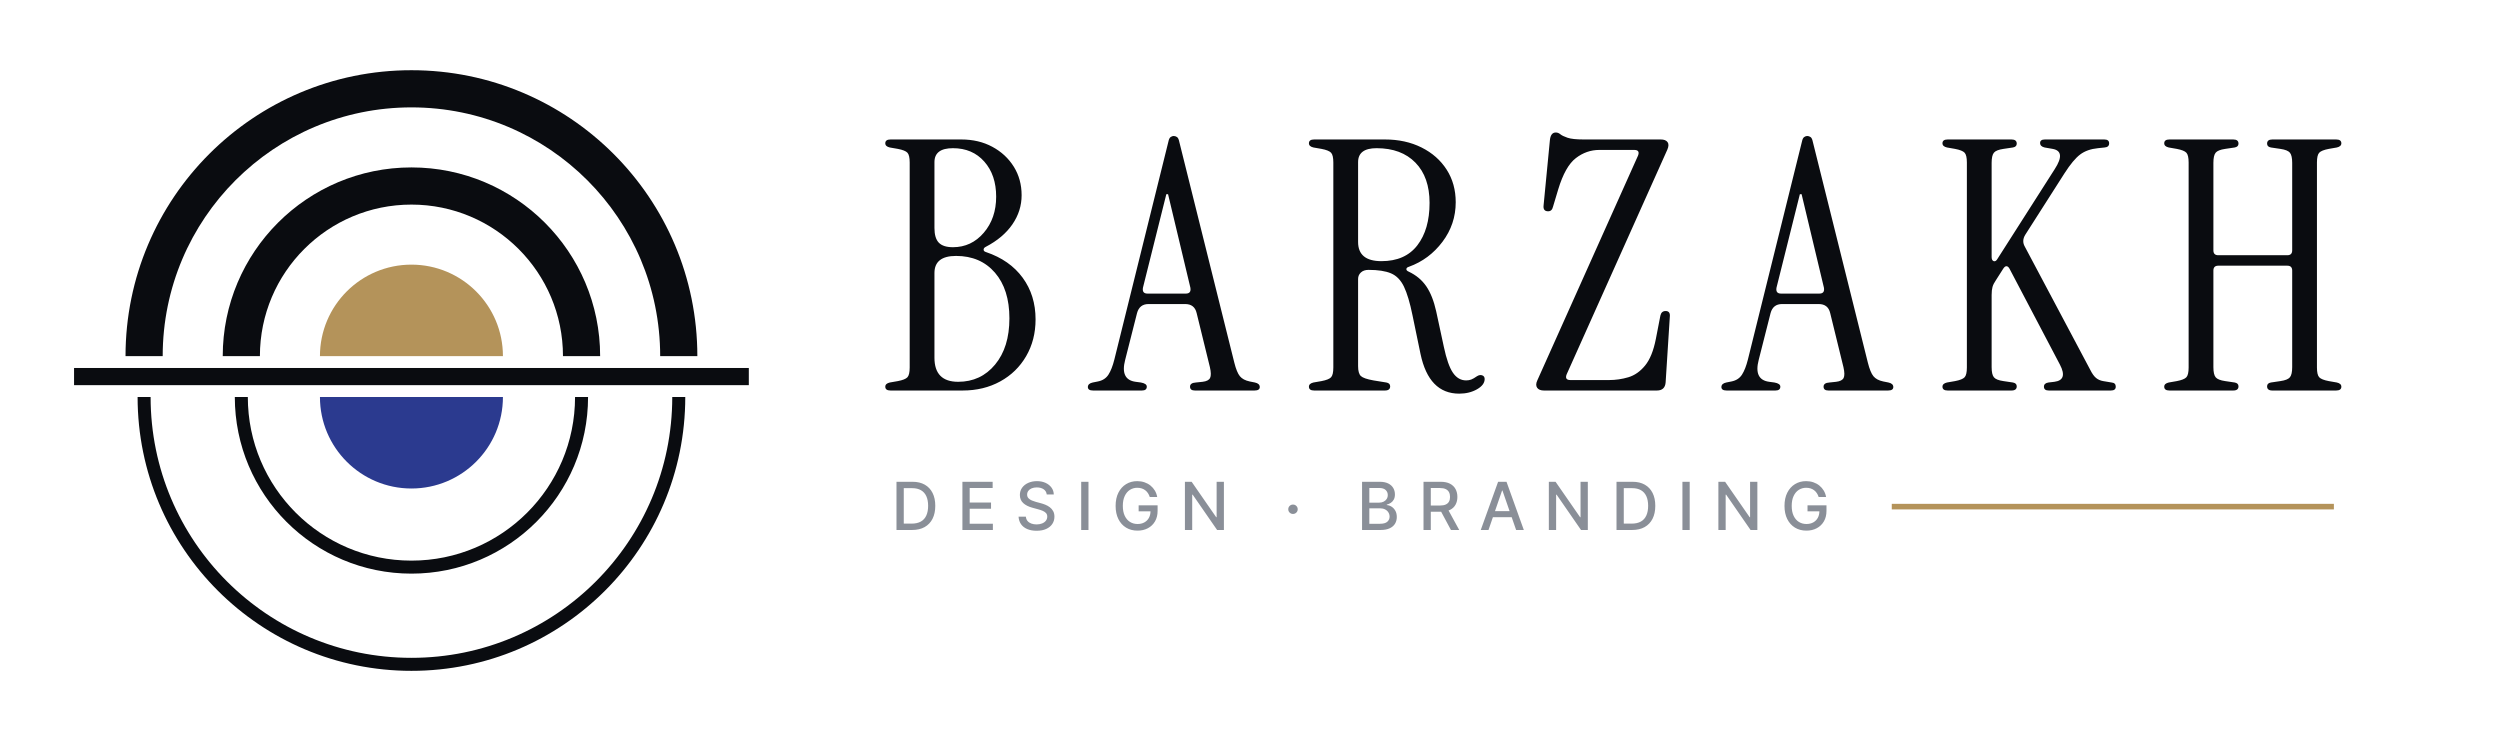
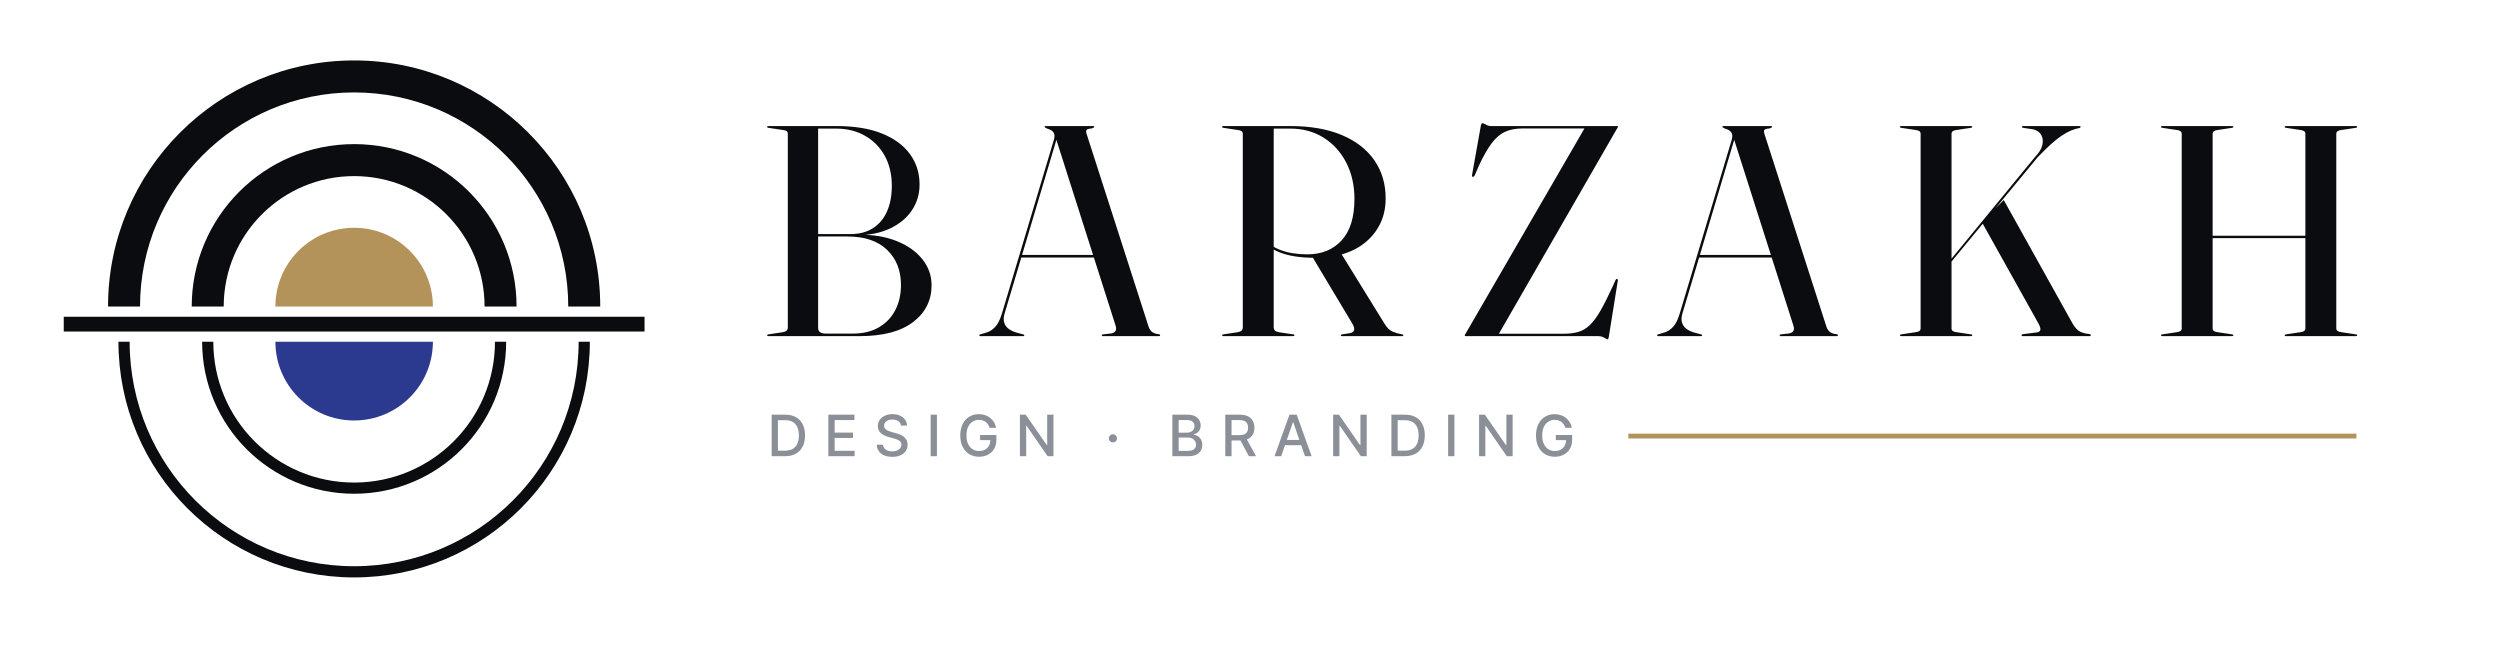
- <svg xmlns="http://www.w3.org/2000/svg" viewBox="0 0 717 216" width="717" height="216">
+ <svg xmlns="http://www.w3.org/2000/svg" viewBox="0 0 833 216" width="833" height="216">
  <path fill="#0A0C10" d="M36,102.137 A82,82 0 0 1 200,102.137 L189.34,102.137 A71.34,71.34 0 0 0 46.66,102.137 Z" />
  <path fill="#0A0C10" d="M63.88,102.137 A54.12,54.12 0 0 1 172.12,102.137 L161.46,102.137 A43.46,43.46 0 0 0 74.54,102.137 Z" />
  <path fill="none" stroke="#0A0C10" stroke-width="3.731" d="M41.33,113.863 A76.67,76.67 0 0 0 194.67,113.863" />
  <path fill="none" stroke="#0A0C10" stroke-width="3.731" d="M69.21,113.863 A48.79,48.79 0 0 0 166.79,113.863" />
  <path fill="#B4935A" d="M91.76,102.137 A26.24,26.24 0 0 1 144.24,102.137 Z" />
  <path fill="#2B3A8F" d="M91.76,113.863 A26.24,26.24 0 0 0 144.24,113.863 Z" />
  <rect fill="#0A0C10" x="21.24" y="105.538" width="193.52" height="4.925" />
  <g transform="translate(252,112)">
-     <path fill="#0A0C10" d="M3.4 0.0Q1.9 0.0 1.9 -1.1Q1.9 -2.0 3.2 -2.3L5.5 -2.7Q7.6 -3.1 8.25 -3.8Q8.9 -4.5 8.9 -6.6V-65.4Q8.9 -67.5 8.25 -68.2Q7.6 -68.9 5.5 -69.3L3.2 -69.7Q1.9 -70.0 1.9 -70.9Q1.9 -72.0 3.4 -72.0H23.7Q28.7 -72.0 32.6 -69.9Q36.5 -67.8 38.75 -64.2Q41.0 -60.6 41.0 -56.0Q41.0 -51.5 38.35 -47.65Q35.7 -43.8 30.7 -41.2Q30.1 -40.9 30.1 -40.4Q30.1 -39.9 30.8 -39.7Q37.6 -37.4 41.3 -32.35Q45.0 -27.3 45.0 -20.4Q45.0 -14.5 42.3 -9.85Q39.6 -5.2 34.85 -2.6Q30.1 0.0 24.1 0.0ZM21.3 -41.1Q26.6 -41.1 30.15 -45.25Q33.7 -49.4 33.7 -55.6Q33.7 -61.8 30.3 -65.65Q26.9 -69.5 21.3 -69.5Q16.0 -69.5 16.0 -65.5V-46.6Q16.0 -43.7 17.25 -42.4Q18.5 -41.1 21.3 -41.1ZM22.8 -2.5Q29.3 -2.5 33.4 -7.45Q37.5 -12.4 37.5 -20.7Q37.5 -29.0 33.35 -33.8Q29.2 -38.6 22.2 -38.6Q16.0 -38.6 16.0 -33.7V-9.4Q16.0 -2.5 22.8 -2.5ZM61.5 0.0Q60 0.0 60 -1.0Q60 -2.0 61.4 -2.3L62.9 -2.6Q64.9 -3.0 65.9 -4.55Q66.9 -6.1 67.6 -8.9L83.1 -71.4Q83.3 -72.4 83.75 -72.7Q84.2 -73.0 84.6 -73.0Q85.1 -73.0 85.55 -72.7Q86.0 -72.4 86.2 -71.4L102.0 -8.0Q102.7 -5.2 103.6 -4.1Q104.5 -3.0 106.4 -2.6L107.9 -2.3Q109.3 -2.0 109.3 -1.0Q109.3 0.0 107.8 0.0H90.7Q89.3 0.0 89.3 -1.1Q89.3 -2.2 91.0 -2.3L92.9 -2.5Q94.6 -2.7 95.05 -3.6Q95.5 -4.5 95.0 -6.7L91.2 -22.2Q90.6 -24.8 87.9 -24.8H77.4Q74.8 -24.8 74.1 -22.2L70.7 -8.8Q69.2 -3.1 73.7 -2.5L75.2 -2.3Q76.9 -2.0 76.9 -1.1Q76.9 0.0 75.5 0.0ZM77.1 -27.8H88.1Q89.7 -27.8 89.4 -29.5L83.0 -56.3H82.5L75.8 -29.5Q75.5 -27.8 77.1 -27.8ZM166.5 0.9Q157.8 0.9 155.4 -10.5L153.1 -21.6Q152.0 -27.0 150.65 -29.8Q149.3 -32.6 146.95 -33.6Q144.6 -34.6 140.5 -34.6Q139.1 -34.6 138.3 -33.85Q137.5 -33.1 137.5 -32.0V-7.0Q137.5 -4.9 138.3 -4.15Q139.1 -3.4 141.9 -2.9L145.6 -2.3Q146.7 -2.1 146.7 -1.2Q146.7 0.0 145.2 0.0H124.9Q123.4 0.0 123.4 -1.1Q123.4 -2.0 124.7 -2.3L127.0 -2.7Q129.1 -3.1 129.75 -3.8Q130.4 -4.5 130.4 -6.6V-65.4Q130.4 -67.5 129.75 -68.2Q129.1 -68.9 127.0 -69.3L124.7 -69.7Q123.4 -70.0 123.4 -70.9Q123.4 -72.0 124.9 -72.0H145.2Q151.1 -72.0 155.7 -69.7Q160.3 -67.4 162.9 -63.35Q165.5 -59.3 165.5 -54.0Q165.5 -47.7 161.7 -42.65Q157.9 -37.6 152.1 -35.5Q151.4 -35.3 151.35 -34.85Q151.3 -34.4 152.0 -34.1Q155.2 -32.6 157.05 -29.9Q158.9 -27.2 159.9 -22.7L162.1 -12.5Q163.2 -7.3 164.7 -5.1Q166.2 -2.9 168.5 -2.9Q169.3 -2.9 169.95 -3.15Q170.6 -3.4 171.6 -4.1Q172.4 -4.6 173.1 -4.35Q173.8 -4.1 173.8 -3.3Q173.8 -1.6 171.6 -0.35Q169.4 0.9 166.5 0.9ZM144.2 -37.1Q151.0 -37.1 154.5 -41.65Q158.0 -46.2 158.0 -53.8Q158.0 -61.2 153.95 -65.35Q149.9 -69.5 142.8 -69.5Q137.5 -69.5 137.5 -65.5V-42.6Q137.5 -37.1 144.2 -37.1ZM190.8 0.0Q189.4 0.0 188.85 -0.8Q188.3 -1.6 188.9 -2.9L217.8 -67.4Q218.4 -69.0 216.7 -69.0H206.7Q203.0 -69.0 199.95 -66.65Q196.9 -64.3 194.9 -57.7L193.4 -52.7Q193.1 -51.4 192.0 -51.4Q190.5 -51.4 190.7 -53.1L192.5 -71.7Q192.7 -74.0 194.2 -74.0Q194.9 -74.0 195.5 -73.5Q196.1 -73.0 197.55 -72.5Q199.0 -72.0 202.2 -72.0H224.3Q225.7 -72.0 226.25 -71.25Q226.8 -70.5 226.2 -69.1L197.3 -4.6Q196.7 -3.0 198.4 -3.0H209.5Q212.3 -3.0 215.0 -3.8Q217.7 -4.6 219.8 -7.15Q221.9 -9.7 222.9 -14.8L224.2 -21.5Q224.5 -22.8 225.7 -22.8Q227.1 -22.8 226.9 -21.1L225.7 -2.3Q225.5 0.0 223.2 0.0ZM243.2 0.0Q241.7 0.0 241.7 -1.0Q241.7 -2.0 243.1 -2.3L244.6 -2.6Q246.6 -3.0 247.6 -4.55Q248.6 -6.1 249.3 -8.9L264.8 -71.4Q265.0 -72.4 265.45 -72.7Q265.9 -73.0 266.3 -73.0Q266.8 -73.0 267.25 -72.7Q267.7 -72.4 267.9 -71.4L283.7 -8.0Q284.4 -5.2 285.3 -4.1Q286.2 -3.0 288.1 -2.6L289.6 -2.3Q291.0 -2.0 291.0 -1.0Q291.0 0.0 289.5 0.0H272.4Q271.0 0.0 271.0 -1.1Q271.0 -2.2 272.7 -2.3L274.6 -2.5Q276.3 -2.7 276.75 -3.6Q277.2 -4.5 276.7 -6.7L272.9 -22.2Q272.3 -24.8 269.6 -24.8H259.1Q256.5 -24.8 255.8 -22.2L252.4 -8.8Q250.9 -3.1 255.4 -2.5L256.9 -2.3Q258.6 -2.0 258.6 -1.1Q258.6 0.0 257.2 0.0ZM258.8 -27.8H269.8Q271.4 -27.8 271.1 -29.5L264.7 -56.3H264.2L257.5 -29.5Q257.2 -27.8 258.8 -27.8ZM306.6 0.0Q305.1 0.0 305.1 -1.1Q305.1 -2.0 306.4 -2.3L308.7 -2.7Q310.8 -3.1 311.45 -3.8Q312.1 -4.5 312.1 -6.6V-65.4Q312.1 -67.5 311.45 -68.2Q310.8 -68.9 308.7 -69.3L306.4 -69.7Q305.1 -70.0 305.1 -70.9Q305.1 -72.0 306.6 -72.0H324.9Q326.4 -72.0 326.4 -70.8Q326.4 -69.9 325.3 -69.7L322.6 -69.3Q320.5 -69.0 319.85 -68.2Q319.2 -67.4 319.2 -65.3V-38.3Q319.2 -37.3 319.8 -37.1Q320.4 -36.9 320.9 -37.8L337.3 -63.5Q340.6 -68.6 336.7 -69.3L334.4 -69.7Q333.1 -70.0 333.1 -71.0Q333.1 -72.0 334.5 -72.0H351.5Q352.9 -72.0 352.9 -70.9Q352.9 -69.8 351.6 -69.7L349.7 -69.5Q346.6 -69.2 344.6 -67.7Q342.6 -66.2 340.1 -62.3L328.8 -44.6Q327.8 -42.9 328.7 -41.3L347.5 -5.9Q348.3 -4.3 349.15 -3.6Q350.0 -2.9 351.2 -2.7L353.6 -2.3Q354.8 -2.2 354.8 -1.1Q354.8 0.0 353.4 0.0H335.6Q334.2 0.0 334.2 -1.1Q334.2 -2.1 335.5 -2.3L337.2 -2.5Q341.1 -3.0 338.8 -7.4L324.4 -34.8Q324.0 -35.6 323.5 -35.65Q323.0 -35.7 322.5 -34.9L320.4 -31.6Q319.7 -30.6 319.45 -29.7Q319.2 -28.8 319.2 -27.4V-6.7Q319.2 -4.6 319.85 -3.8Q320.5 -3.0 322.6 -2.7L325.3 -2.3Q326.4 -2.1 326.4 -1.2Q326.4 0.0 324.9 0.0ZM370.2 0.0Q368.7 0.0 368.7 -1.1Q368.7 -2.0 370.0 -2.3L372.3 -2.7Q374.4 -3.1 375.05 -3.8Q375.7 -4.5 375.7 -6.6V-65.4Q375.7 -67.5 375.05 -68.2Q374.4 -68.9 372.3 -69.3L370.0 -69.7Q368.7 -70.0 368.7 -70.9Q368.7 -72.0 370.2 -72.0H388.5Q390.0 -72.0 390.0 -70.8Q390.0 -69.9 388.9 -69.7L386.2 -69.3Q384.1 -69.0 383.45 -68.2Q382.8 -67.4 382.8 -65.3V-40.2Q382.8 -38.8 384.2 -38.8H404.0Q405.4 -38.8 405.4 -40.2V-65.3Q405.4 -67.4 404.75 -68.2Q404.1 -69.0 402.0 -69.3L399.3 -69.7Q398.2 -69.9 398.2 -70.8Q398.2 -72.0 399.7 -72.0H418.0Q419.5 -72.0 419.5 -70.9Q419.5 -70.0 418.2 -69.7L415.9 -69.3Q413.8 -68.9 413.15 -68.2Q412.5 -67.5 412.5 -65.4V-6.6Q412.5 -4.5 413.15 -3.8Q413.8 -3.1 415.9 -2.7L418.2 -2.3Q419.5 -2.0 419.5 -1.1Q419.5 0.0 418.0 0.0H399.7Q398.2 0.0 398.2 -1.2Q398.2 -2.1 399.3 -2.3L402.0 -2.7Q404.1 -3.0 404.75 -3.8Q405.4 -4.6 405.4 -6.7V-34.4Q405.4 -35.8 404.0 -35.8H384.2Q382.8 -35.8 382.8 -34.4V-6.7Q382.8 -4.6 383.45 -3.8Q384.1 -3.0 386.2 -2.7L388.9 -2.3Q390.0 -2.1 390.0 -1.2Q390.0 0.0 388.5 0.0Z" />
+     <path fill="#0A0C10" d="M58.4 -16.95Q58.4 -9.4 52.25 -4.7Q46.1 0.0 34.45 0.0H4.0Q3.8 0.0 3.7 -0.1Q3.6 -0.2 3.6 -0.3Q3.6 -0.55 4.1 -0.6L8.75 -1.3Q9.65 -1.45 10.075 -1.825Q10.5 -2.2 10.5 -3.05V-67.4Q10.5 -68.0 10.125 -68.3Q9.75 -68.6 8.75 -68.7L4.1 -69.4Q3.6 -69.45 3.6 -69.7Q3.6 -69.85 3.7 -69.925Q3.8 -70.0 4.0 -70.0H26.7Q35.7 -70.0 41.85 -67.525Q48.0 -65.05 51.2 -60.65Q54.4 -56.25 54.4 -50.5Q54.4 -45.75 51.85 -41.925Q49.3 -38.1 44.525 -35.85Q39.75 -33.6 33.0 -33.6L34.55 -33.8Q41.6 -33.8 46.975 -31.6Q52.35 -29.4 55.375 -25.575Q58.4 -21.75 58.4 -16.95ZM30.4 -33.2H19.3V-34.0H31.35Q35.8 -34.0 38.875 -35.975Q41.95 -37.95 43.55 -41.55Q45.15 -45.15 45.15 -50.1Q45.15 -55.8 42.8 -60.075Q40.45 -64.35 36.25 -66.75Q32.05 -69.15 26.55 -69.15H20.6V-2.8Q20.6 -1.75 21.275 -1.3Q21.95 -0.85 23.25 -0.85H32.2Q37.25 -0.85 40.825 -2.925Q44.4 -5.0 46.3 -8.65Q48.2 -12.3 48.2 -17.05Q48.2 -24.3 43.575 -28.75Q38.95 -33.2 30.4 -33.2ZM88.05 -27.05H114.2L114.35 -26.2H87.8ZM89.3 -0.3Q89.3 -0.2 89.225 -0.1Q89.15 0.0 89.0 0.0H74.65Q74.5 0.0 74.4 -0.1Q74.3 -0.2 74.3 -0.3Q74.3 -0.45 74.425 -0.525Q74.55 -0.6 74.7 -0.6L77.0 -1.3Q78.35 -1.75 79.65 -3.125Q80.95 -4.5 81.9 -7.75L99.15 -65.4Q99.6 -66.9 99.075 -67.8Q98.55 -68.7 96.9 -69.15Q96.5 -69.4 96.275 -69.5Q96.05 -69.6 96.05 -69.7Q96.05 -69.9 96.15 -69.95Q96.25 -70.0 96.45 -70.0H112.2Q112.4 -70.0 112.5 -69.95Q112.6 -69.9 112.6 -69.7Q112.6 -69.6 112.4 -69.475Q112.2 -69.35 111.75 -69.2Q110.3 -69.1 110.025 -68.675Q109.75 -68.25 110.15 -67.1L130.7 -3.2Q131.1 -1.95 131.95 -1.35Q132.8 -0.75 134.1 -0.65Q134.35 -0.6 134.45 -0.525Q134.55 -0.45 134.55 -0.3Q134.55 -0.2 134.475 -0.1Q134.4 0.0 134.2 0.0H115.45Q115.3 0.0 115.2 -0.1Q115.1 -0.2 115.1 -0.3Q115.1 -0.45 115.25 -0.5Q115.4 -0.55 115.6 -0.6L118.3 -0.9Q119.45 -1.15 119.75 -1.825Q120.05 -2.5 119.7 -3.55L99.75 -66.15L100.75 -67.95L82.75 -7.6Q82.2 -5.8 82.6 -4.5Q83.0 -3.2 84.15 -2.375Q85.3 -1.55 87.0 -1.1L88.9 -0.6Q89.1 -0.55 89.2 -0.475Q89.3 -0.4 89.3 -0.3ZM209.7 -45.85Q209.7 -40.75 207.5 -36.725Q205.3 -32.7 201.35 -30.075Q197.4 -27.45 192.0 -26.55Q191.1 -26.4 190.125 -26.275Q189.15 -26.15 188.175 -26.125Q187.2 -26.1 186.15 -26.1Q182.6 -26.1 179.625 -26.55Q176.65 -27.0 174.275 -27.95Q171.9 -28.9 170.05 -30.4L170.5 -31.05Q172.25 -29.65 174.4 -28.8Q176.55 -27.95 178.9 -27.6Q181.25 -27.25 183.6 -27.25Q190.75 -27.25 195.025 -31.9Q199.3 -36.55 199.3 -45.7Q199.3 -52.5 196.575 -57.8Q193.85 -63.1 189.025 -66.125Q184.2 -69.15 177.95 -69.15H172.4V-3.05Q172.4 -2.2 172.825 -1.825Q173.25 -1.45 174.15 -1.3L178.8 -0.6Q179.1 -0.6 179.2 -0.525Q179.3 -0.45 179.3 -0.3Q179.3 0.0 178.9 0.0H155.6Q155.4 0.0 155.3 -0.1Q155.2 -0.2 155.2 -0.3Q155.2 -0.55 155.7 -0.6L160.35 -1.3Q161.25 -1.45 161.675 -1.825Q162.1 -2.2 162.1 -3.05V-67.4Q162.1 -68.0 161.675 -68.3Q161.25 -68.6 160.35 -68.7L155.7 -69.4Q155.2 -69.45 155.2 -69.7Q155.2 -69.85 155.3 -69.925Q155.4 -70.0 155.6 -70.0H177.9Q188.0 -70.0 195.1 -67.0Q202.2 -64.0 205.95 -58.575Q209.7 -53.15 209.7 -45.85ZM185.05 -26.8 194.65 -27.9 209.35 -4.1Q210.6 -2.1 212.025 -1.5Q213.45 -0.9 215.1 -0.6Q215.4 -0.55 215.5 -0.5Q215.6 -0.45 215.6 -0.3Q215.6 -0.2 215.5 -0.1Q215.4 0.0 215.2 0.0H195.2Q194.75 0.0 194.75 -0.3Q194.75 -0.45 194.875 -0.475Q195.0 -0.5 195.25 -0.6L197.85 -1.0Q199.0 -1.25 199.2 -2.025Q199.4 -2.8 198.55 -4.25ZM287.05 -69.6 247.15 -0.3 246.85 -0.8H269.0Q271.8 -0.8 273.875 -1.4Q275.95 -2.0 277.7 -3.65Q279.45 -5.3 281.275 -8.475Q283.1 -11.65 285.45 -16.8L286.3 -18.7Q286.4 -18.9 286.525 -19.0Q286.65 -19.1 286.8 -19.05Q287.0 -19.0 287.05 -18.85Q287.1 -18.7 287.05 -18.45L284.05 0.25Q284.0 0.65 283.9 0.85Q283.8 1.05 283.6 1.05Q283.4 1.05 282.975 0.775Q282.55 0.5 281.95 0.25Q281.35 0.0 280.6 0.0H236.35Q236.2 0.0 236.125 -0.075Q236.05 -0.15 236.05 -0.25Q236.05 -0.35 236.1 -0.45Q236.15 -0.55 236.2 -0.6L276.2 -69.65L276.35 -69.2H255.35Q251.95 -69.2 249.525 -68.1Q247.1 -67.0 245.05 -64.3Q243.0 -61.6 240.75 -56.75L239.4 -53.6Q239.2 -53.25 239.025 -53.15Q238.85 -53.05 238.65 -53.1Q238.5 -53.15 238.475 -53.325Q238.45 -53.5 238.5 -53.8L241.45 -70.3Q241.55 -70.65 241.65 -70.8Q241.75 -70.95 241.95 -70.95Q242.25 -70.95 242.625 -70.725Q243.0 -70.5 243.55 -70.25Q244.1 -70.0 244.75 -70.0H286.95Q287.05 -70.0 287.1 -69.975Q287.15 -69.95 287.15 -69.85Q287.15 -69.8 287.15 -69.75Q287.15 -69.7 287.05 -69.6ZM313.9 -27.05H340.05L340.2 -26.2H313.65ZM315.15 -0.3Q315.15 -0.2 315.075 -0.1Q315 0.0 314.85 0.0H300.5Q300.35 0.0 300.25 -0.1Q300.15 -0.2 300.15 -0.3Q300.15 -0.45 300.275 -0.525Q300.4 -0.6 300.55 -0.6L302.85 -1.3Q304.2 -1.75 305.5 -3.125Q306.8 -4.5 307.75 -7.75L325 -65.4Q325.45 -66.9 324.925 -67.8Q324.4 -68.7 322.75 -69.15Q322.35 -69.4 322.125 -69.5Q321.9 -69.6 321.9 -69.7Q321.9 -69.9 322.0 -69.95Q322.1 -70.0 322.3 -70.0H338.05Q338.25 -70.0 338.35 -69.95Q338.45 -69.9 338.45 -69.7Q338.45 -69.6 338.25 -69.475Q338.05 -69.35 337.6 -69.2Q336.15 -69.1 335.875 -68.675Q335.6 -68.25 336 -67.1L356.55 -3.2Q356.95 -1.95 357.8 -1.35Q358.65 -0.75 359.95 -0.65Q360.2 -0.6 360.3 -0.525Q360.4 -0.45 360.4 -0.3Q360.4 -0.2 360.325 -0.1Q360.25 0.0 360.05 0.0H341.3Q341.15 0.0 341.05 -0.1Q340.95 -0.2 340.95 -0.3Q340.95 -0.45 341.1 -0.5Q341.25 -0.55 341.45 -0.6L344.15 -0.9Q345.3 -1.15 345.6 -1.825Q345.9 -2.5 345.55 -3.55L325.6 -66.15L326.6 -67.95L308.6 -7.6Q308.05 -5.8 308.45 -4.5Q308.85 -3.2 310.0 -2.375Q311.15 -1.55 312.85 -1.1L314.75 -0.6Q314.95 -0.55 315.05 -0.475Q315.15 -0.4 315.15 -0.3ZM395.85 -22.9 426.15 -59.8Q428.05 -61.75 428.5 -63.65Q428.95 -65.55 428.175 -66.975Q427.4 -68.4 425.5 -68.9L422.15 -69.4Q421.9 -69.45 421.8 -69.525Q421.7 -69.6 421.7 -69.75Q421.7 -69.85 421.825 -69.925Q421.95 -70.0 422.05 -70.0H440.95Q441.1 -70.0 441.175 -69.925Q441.25 -69.85 441.25 -69.75Q441.25 -69.6 441.15 -69.5Q441.05 -69.4 440.9 -69.35Q439.4 -69.1 437.975 -68.475Q436.55 -67.85 434.925 -66.775Q433.3 -65.7 431.375 -63.95Q429.45 -62.2 426.95 -59.6L396.15 -22.3ZM408.35 -38.0 415.65 -45.35 438.3 -4.7Q439.4 -2.65 440.625 -1.775Q441.85 -0.9 444.25 -0.7Q444.45 -0.65 444.55 -0.55Q444.65 -0.45 444.65 -0.35Q444.65 -0.15 444.55 -0.075Q444.45 0.0 444.2 0.0H421.95Q421.8 0.0 421.7 -0.075Q421.6 -0.15 421.6 -0.35Q421.6 -0.5 421.725 -0.575Q421.85 -0.65 422.05 -0.65L426.7 -1.25Q427.6 -1.35 427.825 -2.0Q428.05 -2.65 427.25 -4.15ZM398.25 -2.6Q398.25 -2.0 398.675 -1.7Q399.1 -1.4 400 -1.3L404.65 -0.6Q404.95 -0.6 405.05 -0.525Q405.15 -0.45 405.15 -0.3Q405.15 -0.2 405.05 -0.1Q404.95 0.0 404.75 0.0H381.45Q381.25 0.0 381.15 -0.1Q381.05 -0.2 381.05 -0.3Q381.05 -0.55 381.55 -0.6L386.2 -1.3Q387.1 -1.4 387.525 -1.7Q387.95 -2.0 387.95 -2.6V-67.4Q387.95 -68.0 387.525 -68.3Q387.1 -68.6 386.2 -68.7L381.55 -69.4Q381.05 -69.45 381.05 -69.7Q381.05 -69.85 381.15 -69.925Q381.25 -70.0 381.45 -70.0H404.75Q404.95 -70.0 405.05 -69.925Q405.15 -69.85 405.15 -69.7Q405.15 -69.45 404.65 -69.4L400 -68.7Q399.1 -68.6 398.675 -68.3Q398.25 -68.0 398.25 -67.4ZM480.55 -33.45H520.35V-32.65H480.55ZM485.25 -2.6Q485.25 -2.0 485.675 -1.7Q486.1 -1.4 487.0 -1.3L491.65 -0.6Q492.15 -0.55 492.15 -0.3Q492.15 -0.15 492.05 -0.075Q491.95 0.0 491.75 0.0H468.45Q468.25 0.0 468.15 -0.075Q468.05 -0.15 468.05 -0.3Q468.05 -0.55 468.55 -0.6L473.2 -1.3Q474.1 -1.4 474.525 -1.7Q474.95 -2.0 474.95 -2.6V-67.4Q474.95 -68.0 474.525 -68.3Q474.1 -68.6 473.2 -68.7L468.55 -69.4Q468.05 -69.45 468.05 -69.7Q468.05 -69.85 468.15 -69.925Q468.25 -70.0 468.45 -70.0H491.75Q491.95 -70.0 492.05 -69.925Q492.15 -69.85 492.15 -69.7Q492.15 -69.45 491.65 -69.4L487.0 -68.7Q486.1 -68.6 485.675 -68.3Q485.25 -68.0 485.25 -67.4ZM526.45 -2.6Q526.45 -2.0 526.9 -1.7Q527.35 -1.4 528.25 -1.3L532.9 -0.6Q533.4 -0.55 533.4 -0.3Q533.4 -0.15 533.3 -0.075Q533.2 0.0 532.95 0.0H509.65Q509.45 0.0 509.35 -0.075Q509.25 -0.15 509.25 -0.3Q509.25 -0.55 509.75 -0.6L514.4 -1.3Q515.3 -1.4 515.725 -1.7Q516.15 -2.0 516.15 -2.6V-67.4Q516.15 -68.0 515.725 -68.3Q515.3 -68.6 514.4 -68.7L509.75 -69.4Q509.25 -69.45 509.25 -69.7Q509.25 -69.85 509.35 -69.925Q509.45 -70.0 509.65 -70.0H532.95Q533.2 -70.0 533.3 -69.925Q533.4 -69.85 533.4 -69.7Q533.4 -69.45 532.9 -69.4L528.25 -68.7Q527.35 -68.6 526.9 -68.3Q526.45 -68.0 526.45 -67.4Z" />
  </g>
  <g transform="translate(256,152)">
    <path fill="#8A8F98" d="M5.594 0.0H2.18V-1.828H5.474Q7.051 -1.828 8.099 -2.417Q9.147 -3.006 9.667 -4.152Q10.187 -5.297 10.187 -6.93Q10.187 -8.554 9.672 -9.686Q9.157 -10.817 8.136 -11.406Q7.116 -11.996 5.604 -11.996H2.106V-13.823H5.733Q7.765 -13.823 9.222 -12.998Q10.678 -12.172 11.458 -10.627Q12.237 -9.083 12.237 -6.93Q12.237 -4.769 11.453 -3.219Q10.669 -1.67 9.185 -0.835Q7.7 0.0 5.594 0.0ZM3.201 -13.823V0.0H1.113V-13.823ZM20.018 0.0V-13.823H28.692V-12.033H22.105V-7.867H28.229V-6.086H22.105V-1.791H28.757V0.0ZM41.298 0.223Q39.749 0.223 38.612 -0.264Q37.476 -0.751 36.835 -1.661Q36.195 -2.57 36.121 -3.822H38.218Q38.283 -3.071 38.705 -2.574Q39.127 -2.078 39.804 -1.837Q40.481 -1.596 41.289 -1.596Q42.17 -1.596 42.866 -1.874Q43.562 -2.152 43.956 -2.658Q44.35 -3.164 44.35 -3.841Q44.35 -4.453 44.002 -4.843Q43.654 -5.232 43.061 -5.488Q42.467 -5.743 41.725 -5.938L40.101 -6.383Q38.431 -6.828 37.466 -7.714Q36.501 -8.6 36.501 -10.038Q36.501 -11.235 37.146 -12.125Q37.791 -13.016 38.9 -13.512Q40.008 -14.009 41.391 -14.009Q42.801 -14.009 43.872 -13.512Q44.944 -13.016 45.57 -12.158Q46.196 -11.3 46.224 -10.196H44.202Q44.09 -11.151 43.316 -11.68Q42.541 -12.209 41.344 -12.209Q40.509 -12.209 39.883 -11.945Q39.257 -11.68 38.918 -11.216Q38.58 -10.752 38.58 -10.149Q38.58 -9.5 38.983 -9.092Q39.387 -8.684 39.967 -8.447Q40.546 -8.21 41.084 -8.062L42.43 -7.7Q43.088 -7.533 43.784 -7.255Q44.48 -6.977 45.078 -6.527Q45.677 -6.077 46.043 -5.413Q46.41 -4.75 46.41 -3.813Q46.41 -2.653 45.807 -1.74Q45.204 -0.826 44.062 -0.302Q42.921 0.223 41.298 0.223ZM56.176 -13.823V0.0H54.089V-13.823ZM70.248 0.186Q68.374 0.186 66.959 -0.677Q65.544 -1.54 64.751 -3.131Q63.958 -4.722 63.958 -6.902Q63.958 -9.11 64.76 -10.701Q65.562 -12.292 66.963 -13.151Q68.364 -14.009 70.155 -14.009Q71.268 -14.009 72.238 -13.679Q73.207 -13.35 73.963 -12.738Q74.719 -12.125 75.216 -11.295Q75.712 -10.465 75.888 -9.454H73.754Q73.56 -10.075 73.235 -10.562Q72.91 -11.049 72.456 -11.397Q72.001 -11.745 71.43 -11.926Q70.86 -12.107 70.164 -12.107Q68.995 -12.107 68.058 -11.509Q67.121 -10.91 66.574 -9.75Q66.026 -8.591 66.026 -6.912Q66.026 -5.232 66.574 -4.073Q67.121 -2.913 68.077 -2.315Q69.032 -1.716 70.248 -1.716Q71.37 -1.716 72.205 -2.176Q73.04 -2.635 73.504 -3.47Q73.968 -4.305 73.968 -5.446L74.515 -5.344H70.563V-7.069H76V-5.492Q76 -3.748 75.262 -2.477Q74.524 -1.206 73.221 -0.51Q71.917 0.186 70.248 0.186ZM95.016 -13.823V0.0H93.067L86.063 -10.131H85.924V0.0H83.836V-13.823H85.766L92.798 -3.674H92.928V-13.823ZM114.827 -4.602Q114.261 -4.602 113.867 -4.991Q113.473 -5.381 113.473 -5.947Q113.473 -6.513 113.867 -6.902Q114.261 -7.292 114.827 -7.292Q115.393 -7.292 115.787 -6.902Q116.182 -6.513 116.182 -5.947Q116.182 -5.381 115.787 -4.991Q115.393 -4.602 114.827 -4.602ZM134.639 0.0V-13.823H139.713Q141.179 -13.823 142.144 -13.341Q143.109 -12.858 143.587 -12.037Q144.064 -11.216 144.064 -10.196Q144.064 -9.333 143.744 -8.739Q143.424 -8.146 142.896 -7.793Q142.367 -7.44 141.727 -7.273V-7.144Q142.422 -7.106 143.081 -6.698Q143.74 -6.29 144.171 -5.543Q144.603 -4.796 144.603 -3.72Q144.603 -2.663 144.106 -1.823Q143.61 -0.983 142.58 -0.492Q141.55 0.0 139.936 0.0ZM136.726 -1.781H139.732Q141.235 -1.781 141.884 -2.366Q142.534 -2.95 142.534 -3.822Q142.534 -4.481 142.204 -5.024Q141.875 -5.566 141.263 -5.891Q140.65 -6.216 139.815 -6.216H136.726ZM136.726 -7.839H139.528Q140.224 -7.839 140.79 -8.108Q141.355 -8.377 141.685 -8.874Q142.014 -9.37 142.014 -10.029Q142.014 -10.882 141.416 -11.462Q140.817 -12.042 139.583 -12.042H136.726ZM152.263 0.0V-13.823H157.199Q158.804 -13.823 159.861 -13.271Q160.919 -12.719 161.448 -11.74Q161.977 -10.762 161.977 -9.481Q161.977 -8.22 161.448 -7.255Q160.919 -6.29 159.857 -5.761Q158.794 -5.232 157.18 -5.232H153.46V-7.014H156.985Q158.015 -7.014 158.651 -7.311Q159.286 -7.607 159.578 -8.155Q159.871 -8.702 159.871 -9.481Q159.871 -10.27 159.574 -10.841Q159.277 -11.411 158.641 -11.722Q158.006 -12.033 156.976 -12.033H154.351V0.0ZM160.13 0.0 156.781 -6.244H159.091L162.505 0.0ZM170.899 0.0H168.682L173.654 -13.823H176.066L181.03 0.0H178.822L174.907 -11.309H174.795ZM171.27 -5.409H178.441V-3.665H171.27ZM199.387 -13.823V0.0H197.439L190.435 -10.131H190.295V0.0H188.208V-13.823H190.138L197.17 -3.674H197.3V-13.823ZM212.095 0.0H208.681V-1.828H211.974Q213.551 -1.828 214.6 -2.417Q215.648 -3.006 216.167 -4.152Q216.687 -5.297 216.687 -6.93Q216.687 -8.554 216.172 -9.686Q215.657 -10.817 214.637 -11.406Q213.616 -11.996 212.104 -11.996H208.606V-13.823H212.234Q214.266 -13.823 215.722 -12.998Q217.179 -12.172 217.958 -10.627Q218.737 -9.083 218.737 -6.93Q218.737 -4.769 217.953 -3.219Q217.169 -1.67 215.685 -0.835Q214.201 0.0 212.095 0.0ZM209.701 -13.823V0.0H207.614V-13.823ZM228.606 -13.823V0.0H226.519V-13.823ZM248.012 -13.823V0.0H246.063L239.059 -10.131H238.92V0.0H236.833V-13.823H238.762L245.794 -3.674H245.924V-13.823ZM262.083 0.186Q260.209 0.186 258.794 -0.677Q257.379 -1.54 256.586 -3.131Q255.793 -4.722 255.793 -6.902Q255.793 -9.11 256.595 -10.701Q257.398 -12.292 258.799 -13.151Q260.2 -14.009 261.99 -14.009Q263.104 -14.009 264.073 -13.679Q265.042 -13.35 265.799 -12.738Q266.555 -12.125 267.051 -11.295Q267.547 -10.465 267.724 -9.454H265.59Q265.395 -10.075 265.07 -10.562Q264.746 -11.049 264.291 -11.397Q263.836 -11.745 263.266 -11.926Q262.695 -12.107 262 -12.107Q260.831 -12.107 259.894 -11.509Q258.957 -10.91 258.409 -9.75Q257.862 -8.591 257.862 -6.912Q257.862 -5.232 258.409 -4.073Q258.957 -2.913 259.912 -2.315Q260.868 -1.716 262.083 -1.716Q263.206 -1.716 264.041 -2.176Q264.875 -2.635 265.339 -3.47Q265.803 -4.305 265.803 -5.446L266.351 -5.344H262.398V-7.069H267.835V-5.492Q267.835 -3.748 267.097 -2.477Q266.36 -1.206 265.056 -0.51Q263.753 0.186 262.083 0.186Z" />
  </g>
-   <rect fill="#B4935A" x="542.559" y="144.5" width="126.8" height="1.6" />
+   <rect fill="#B4935A" x="542.559" y="144.5" width="242.6" height="1.6" />
</svg>
